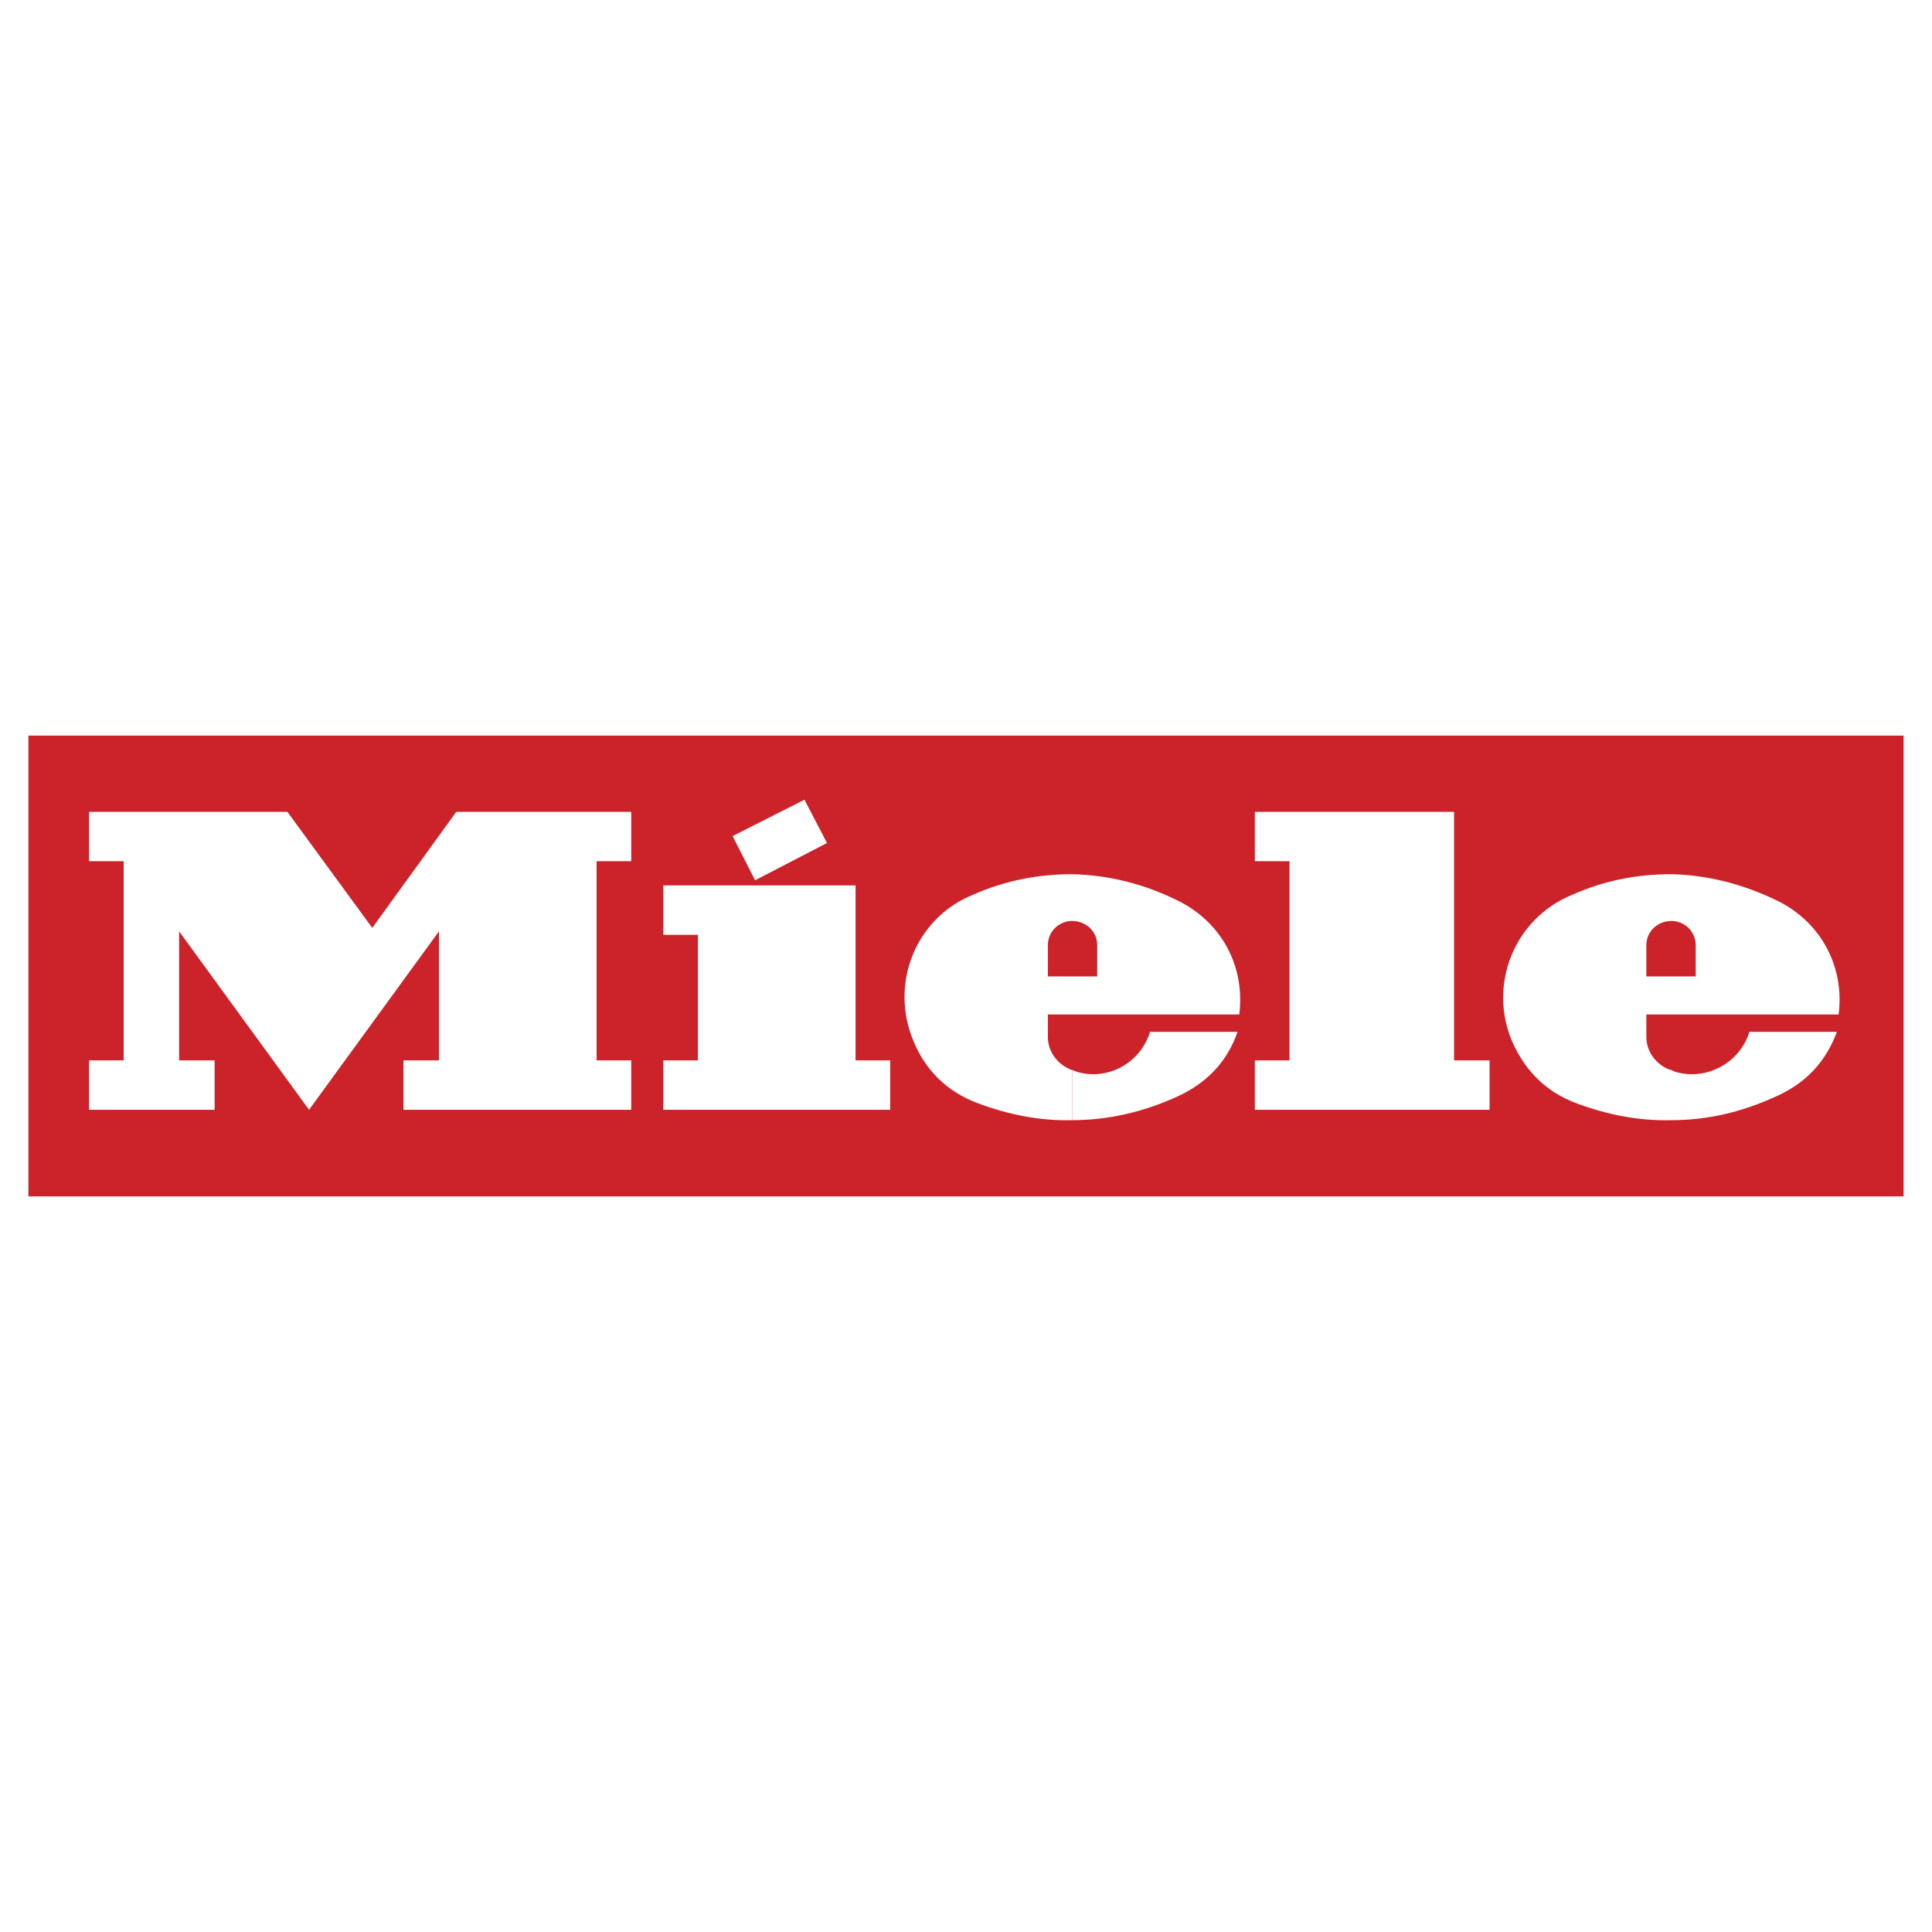
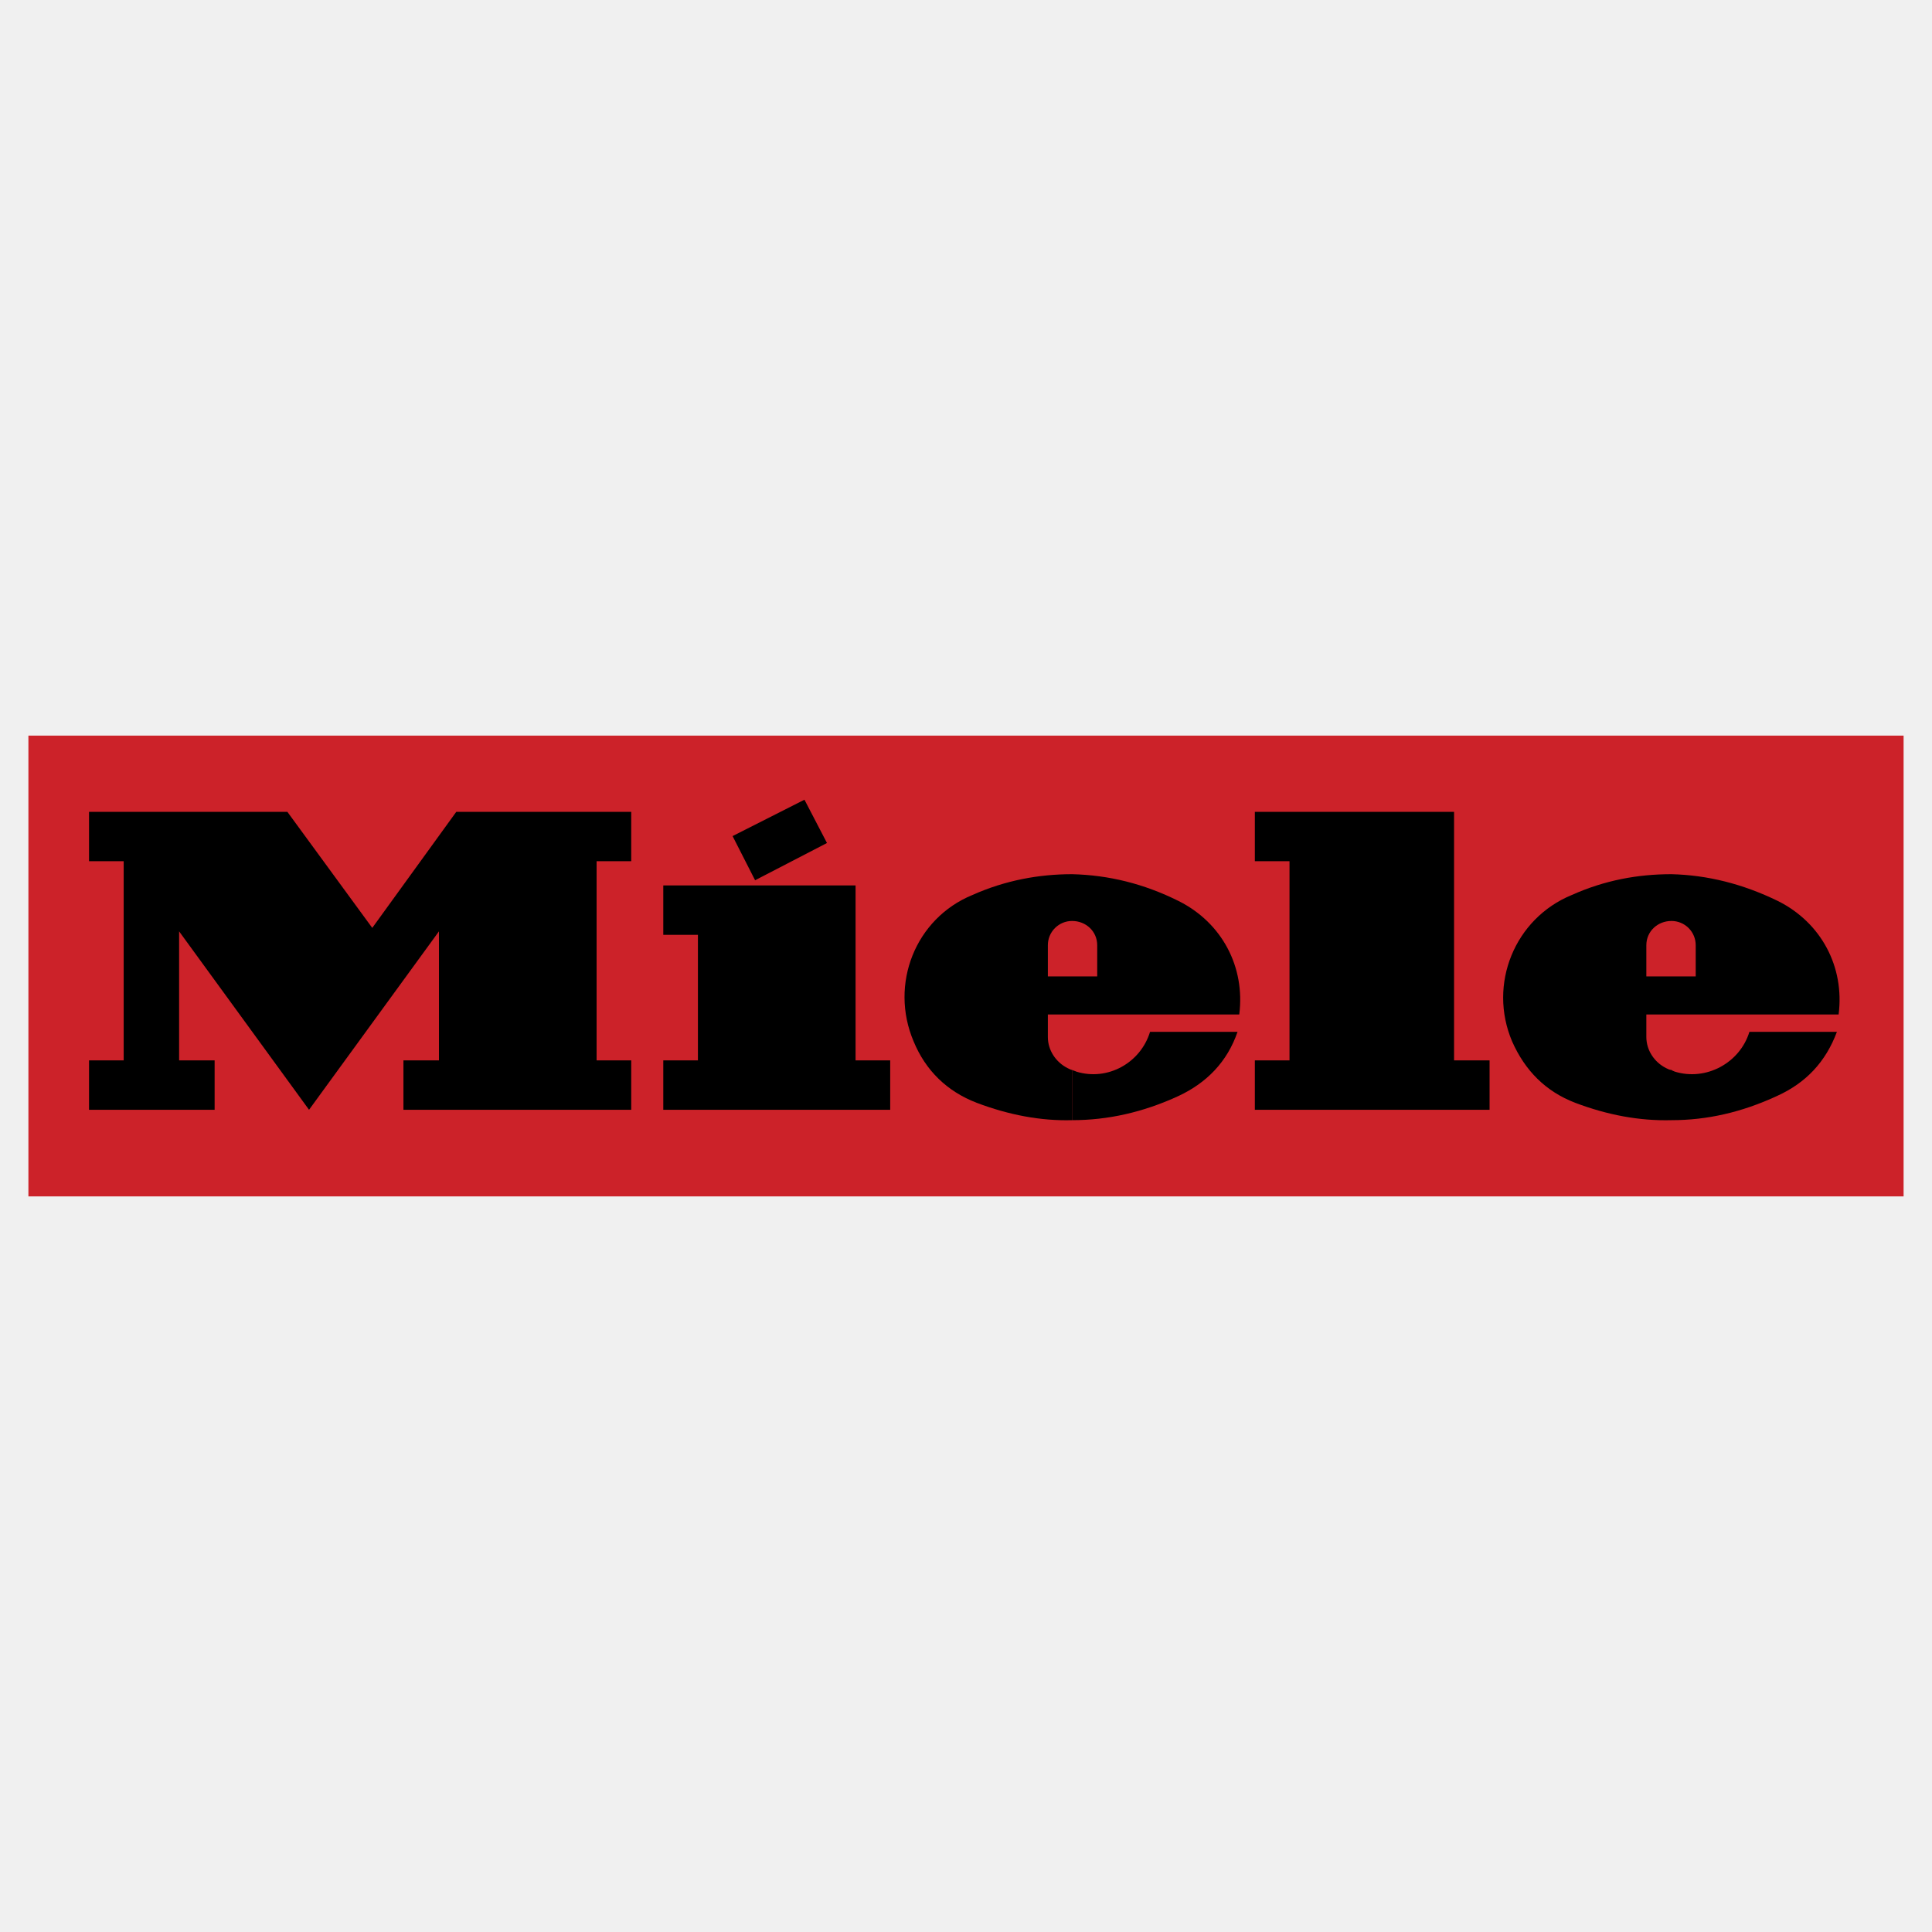
<svg xmlns="http://www.w3.org/2000/svg" width="2500" height="2500" viewBox="0 0 192.756 192.756">
  <g fill-rule="evenodd" clip-rule="evenodd">
-     <path fill="#fff" d="M0 0h192.756v192.756H0V0z" />
    <path fill="#cc2229" d="M2.834 73.392h187.088v45.973H2.834V73.392z" />
-     <path fill="#fff" d="M75.336 87.823l7.172-3.716-2.247-4.32-7.171 3.629 2.246 4.407zM85.36 105.797V88.341H66.176v4.926h3.456v12.53h-3.456v4.926h22.64v-4.926H85.36zM106.963 87.218v4.667a2.415 2.415 0 0 0-2.418 2.419v3.112h2.418v3.801h-2.418v2.248c0 1.295.775 2.506 1.986 3.111.174.086.346.172.432.172v5.012c-3.109.086-6.309-.518-9.506-1.729-2.938-1.123-5.098-3.197-6.307-6.135-2.421-5.703.172-12.271 5.875-14.605 3.286-1.468 6.655-2.073 9.938-2.073zM37.141 92.576l8.382-11.579h17.455v4.924h-3.456v19.876h3.456v4.926H40.251v-4.926h3.544V92.921l-12.962 17.802L17.87 92.921v12.876h3.543v4.926H8.883v-4.926h3.457V85.921H8.883v-4.924h19.788l8.47 11.579zM128.654 105.797h-3.457v4.926h23.418v-4.926h-3.543v-24.8h-19.875v4.924h3.457v19.876zM106.963 101.217v-3.801h2.506v-3.112c0-1.383-1.123-2.419-2.506-2.419v-4.667c3.631.086 7.172.95 10.631 2.679 4.32 2.161 6.652 6.568 6.047 11.32h-16.678z" />
-     <path d="M106.963 111.76v-5.012c.174.086.26.086.434.172 3.109.951 6.395-.863 7.344-3.975h8.729c-1.037 3.025-3.111 5.1-5.875 6.395-3.546 1.642-7.089 2.42-10.632 2.42zM166.762 87.218v4.667c-1.383 0-2.506 1.037-2.506 2.419v3.112h2.506v3.801h-2.506v2.248c0 1.295.777 2.506 1.986 3.109.174.088.346.174.52.174v5.012c-3.197.086-6.395-.52-9.592-1.729-2.938-1.123-5.012-3.197-6.309-6.135-2.42-5.703.26-12.271 5.963-14.605 3.283-1.468 6.567-2.073 9.938-2.073zM166.762 101.217v-3.801h2.42v-3.112a2.414 2.414 0 0 0-2.42-2.419v-4.667c3.543.086 7.086.95 10.629 2.679 4.32 2.161 6.654 6.568 6.049 11.32h-16.678zM166.762 111.76v-5.012c.086.086.172.086.346.172 3.111.951 6.48-.863 7.432-3.975h8.729c-1.125 3.025-3.111 5.1-5.963 6.395-3.544 1.642-7.001 2.42-10.544 2.42z" fill="#fff" />
+     <path fill="#000" d="M75.336 87.823l7.172-3.716-2.247-4.32-7.171 3.629 2.246 4.407zM85.36 105.797V88.341H66.176v4.926h3.456v12.53h-3.456v4.926h22.64v-4.926H85.36zM106.963 87.218v4.667a2.415 2.415 0 0 0-2.418 2.419v3.112h2.418v3.801h-2.418v2.248c0 1.295.775 2.506 1.986 3.111.174.086.346.172.432.172v5.012c-3.109.086-6.309-.518-9.506-1.729-2.938-1.123-5.098-3.197-6.307-6.135-2.421-5.703.172-12.271 5.875-14.605 3.286-1.468 6.655-2.073 9.938-2.073zM37.141 92.576l8.382-11.579h17.455v4.924h-3.456v19.876h3.456v4.926H40.251v-4.926h3.544V92.921l-12.962 17.802L17.87 92.921v12.876h3.543v4.926H8.883v-4.926h3.457V85.921H8.883v-4.924h19.788l8.47 11.579zM128.654 105.797h-3.457v4.926h23.418v-4.926h-3.543v-24.8h-19.875v4.924h3.457v19.876zM106.963 101.217v-3.801h2.506v-3.112c0-1.383-1.123-2.419-2.506-2.419v-4.667c3.631.086 7.172.95 10.631 2.679 4.32 2.161 6.652 6.568 6.047 11.32h-16.678z" />
+     <path d="M106.963 111.76v-5.012c.174.086.26.086.434.172 3.109.951 6.395-.863 7.344-3.975h8.729c-1.037 3.025-3.111 5.1-5.875 6.395-3.546 1.642-7.089 2.42-10.632 2.42zM166.762 87.218v4.667c-1.383 0-2.506 1.037-2.506 2.419v3.112h2.506v3.801h-2.506v2.248c0 1.295.777 2.506 1.986 3.109.174.088.346.174.52.174v5.012c-3.197.086-6.395-.52-9.592-1.729-2.938-1.123-5.012-3.197-6.309-6.135-2.42-5.703.26-12.271 5.963-14.605 3.283-1.468 6.567-2.073 9.938-2.073zM166.762 101.217v-3.801h2.42v-3.112a2.414 2.414 0 0 0-2.42-2.419v-4.667c3.543.086 7.086.95 10.629 2.679 4.32 2.161 6.654 6.568 6.049 11.32h-16.678zM166.762 111.76v-5.012c.086.086.172.086.346.172 3.111.951 6.48-.863 7.432-3.975h8.729c-1.125 3.025-3.111 5.1-5.963 6.395-3.544 1.642-7.001 2.42-10.544 2.42z" fill="#000" />
  </g>
</svg>
